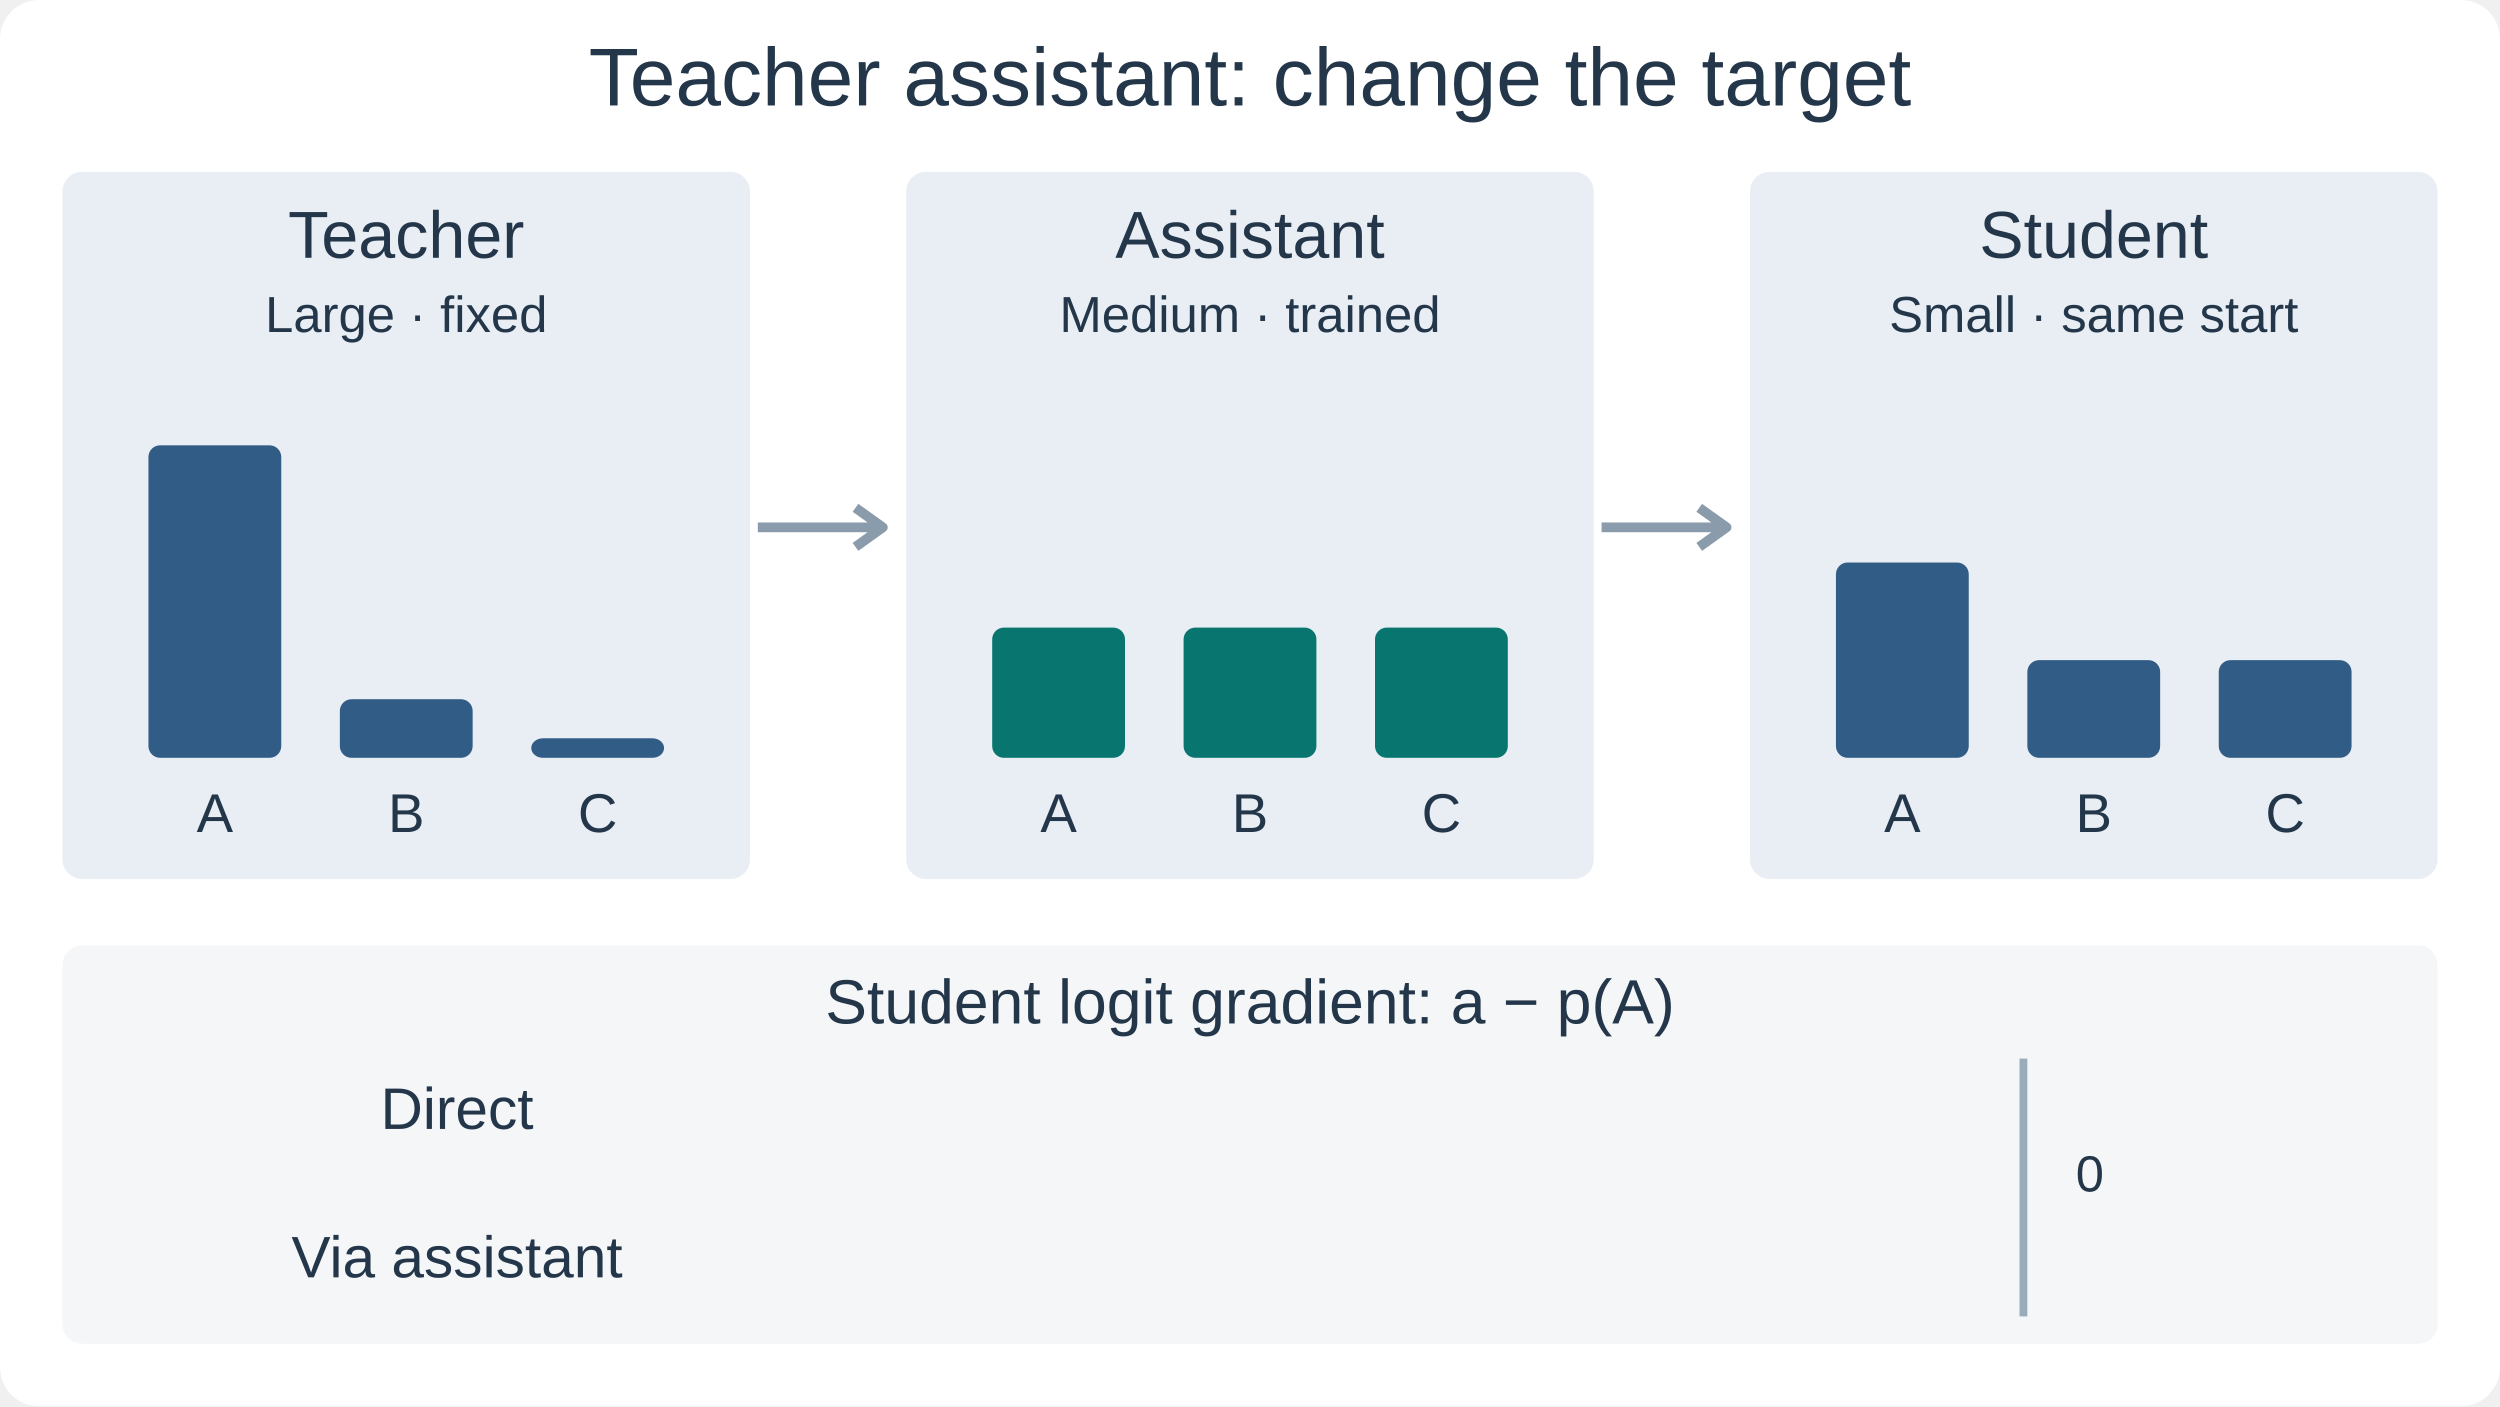
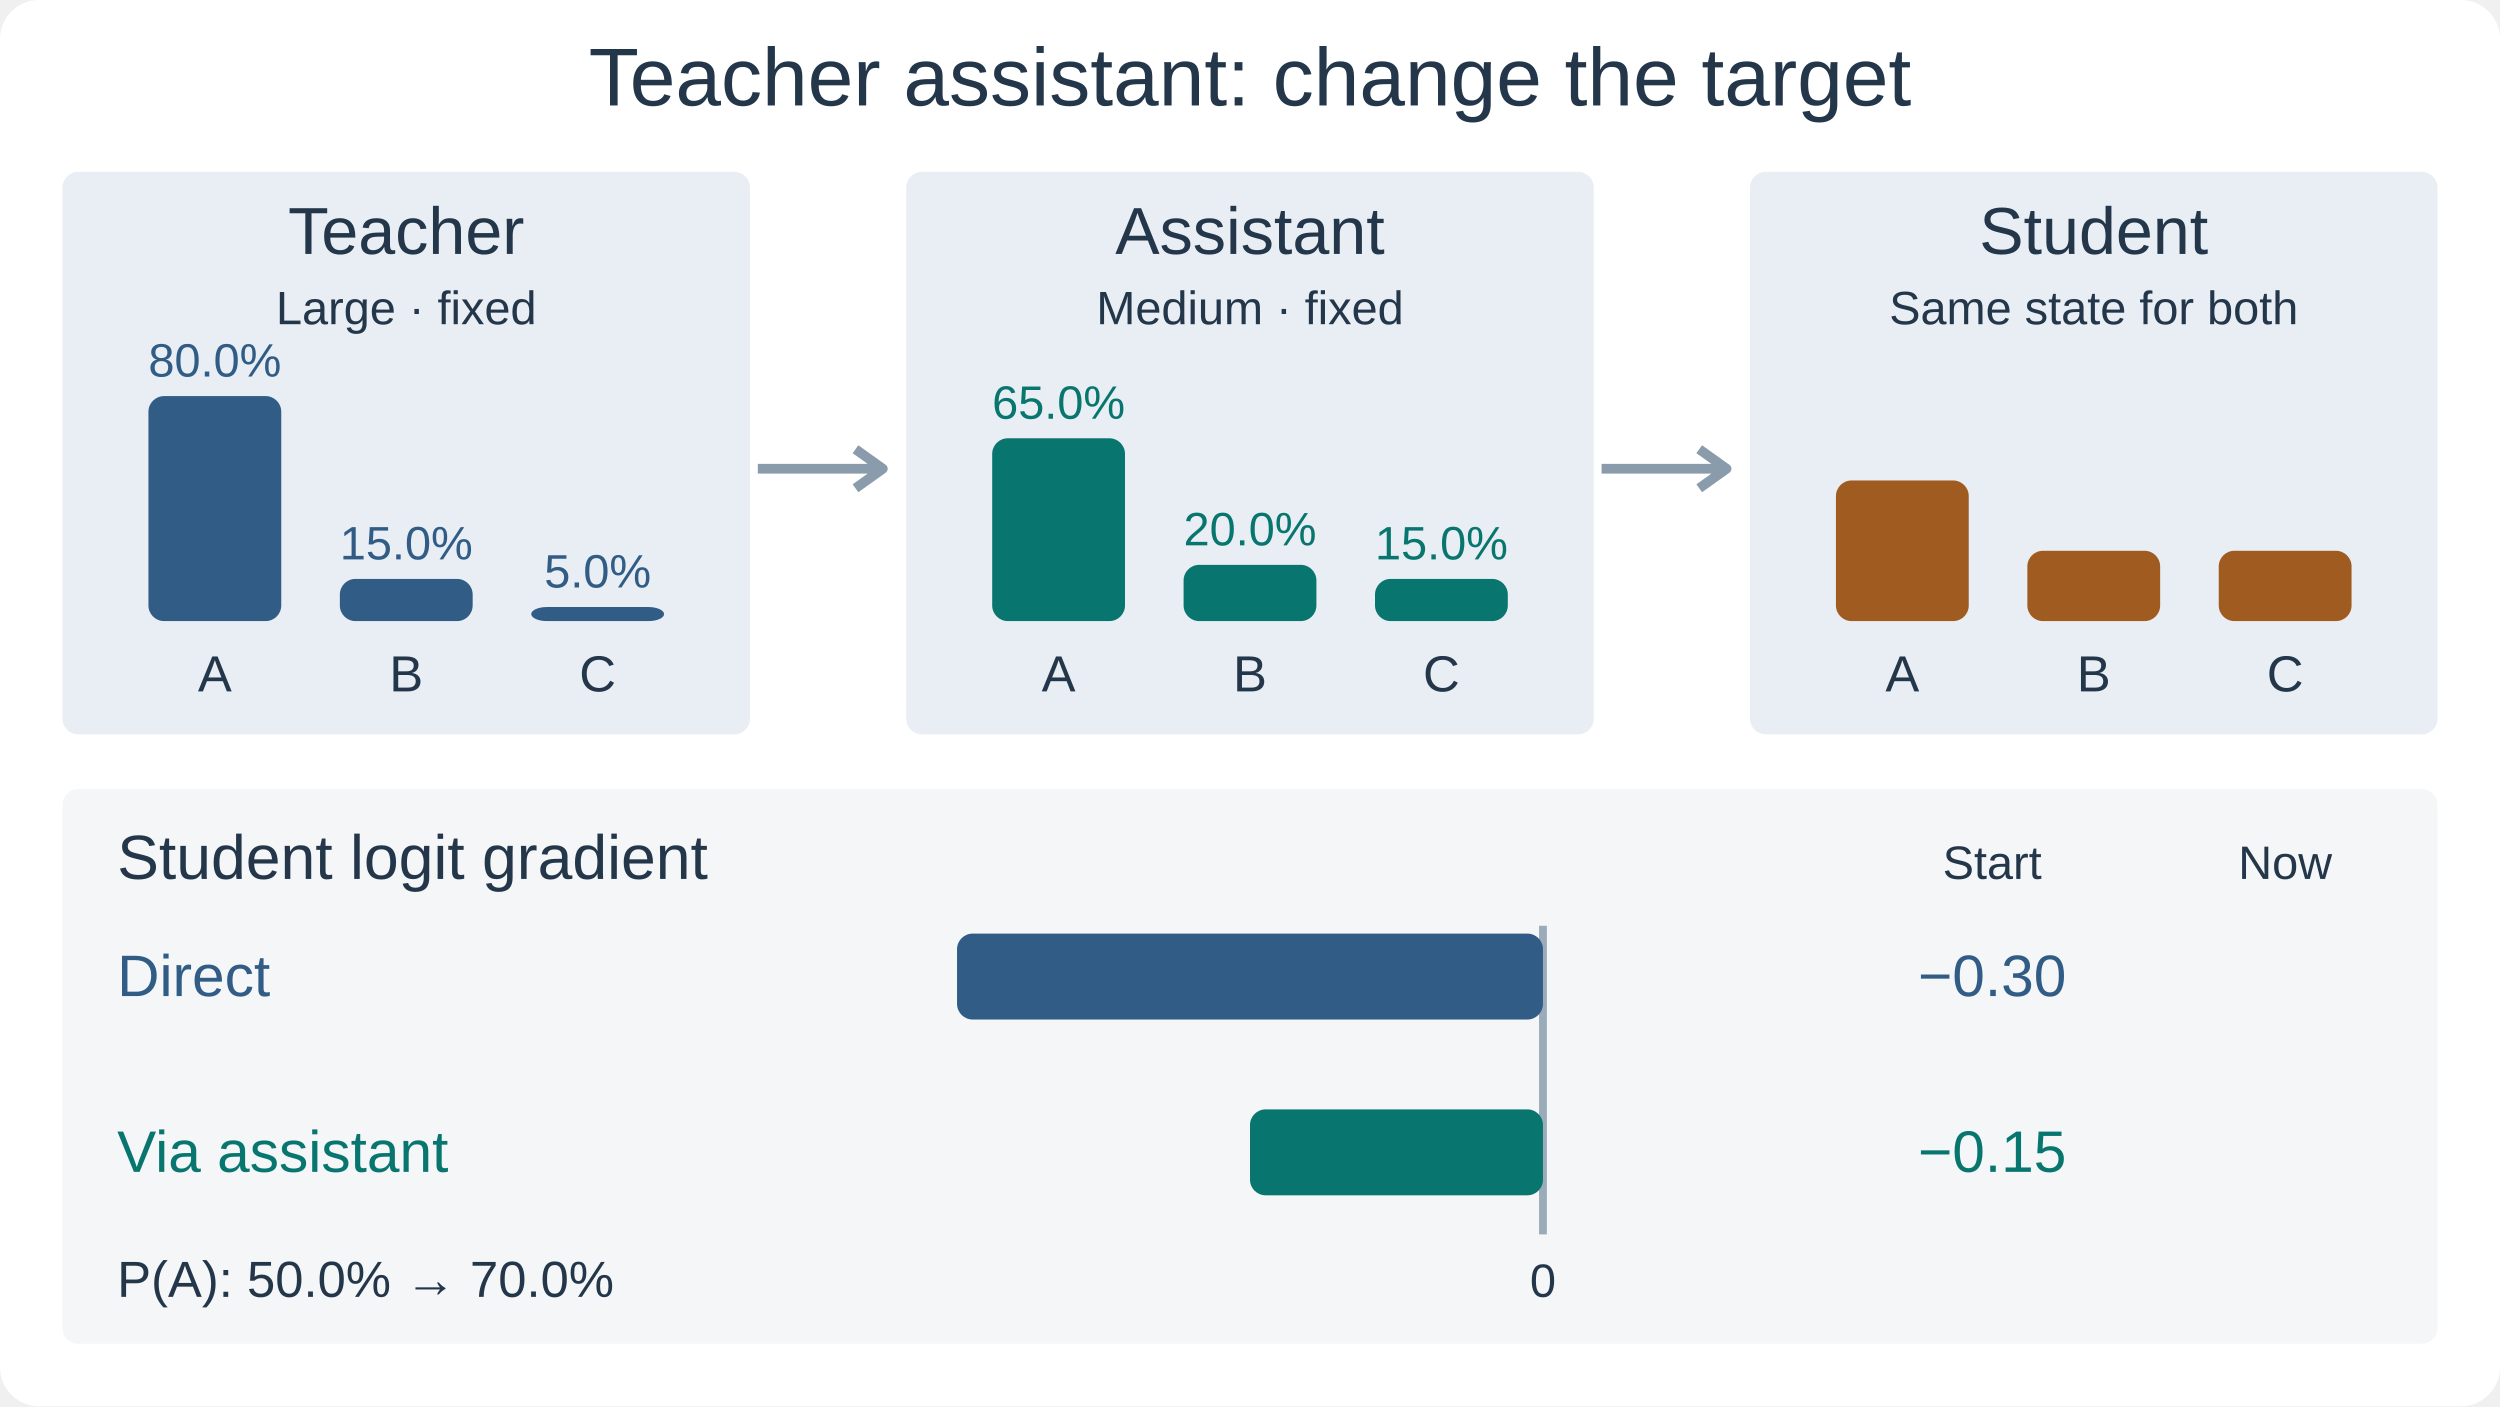
<svg xmlns="http://www.w3.org/2000/svg" viewBox="0 0 640 360" width="640" height="360" role="img" aria-labelledby="title desc">
  <rect width="640" height="360" rx="10" fill="#fff" />
  <g font-family="Arial, sans-serif">
    <text x="320" y="27" font-size="21" fill="#24374a" text-anchor="middle">Teacher assistant: change the target</text>
-     <rect x="16" y="44" width="176" height="181" rx="5" fill="#e8eef4" />
-     <text x="104" y="66" font-size="17" fill="#24374a" text-anchor="middle">Teacher</text>
-     <text x="104" y="85" font-size="13" fill="#24374a" text-anchor="middle">Large · fixed</text>
-     <rect x="38" y="114" width="34" height="80" rx="3" fill="#315c85" />
-     <text x="55" y="213" font-size="14" fill="#24374a" text-anchor="middle">A</text>
+     <rect x="16" y="44" width="176" height="144" rx="4" fill="#e8eef4" />
+     <text x="104" y="65" font-size="17" fill="#24374a" text-anchor="middle">Teacher</text>
+     <text x="104" y="83" font-size="12" fill="#24374a" text-anchor="middle">Large · fixed</text>
+     <rect x="38" y="101.4" width="34" height="57.6" rx="4" fill="#315c85" />
+     <text x="55" y="177" font-size="13" fill="#24374a" text-anchor="middle">A</text>
+     <text x="55" y="96.4" font-size="12" fill="#315c85" text-anchor="middle">80.0%</text>
+     <rect x="87" y="148.2" width="34" height="10.8" rx="4" fill="#315c85" />
+     <text x="104" y="177" font-size="13" fill="#24374a" text-anchor="middle">B</text>
+     <text x="104" y="143.2" font-size="12" fill="#315c85" text-anchor="middle">15.0%</text>
+     <rect x="136" y="155.4" width="34" height="3.6" rx="4" fill="#315c85" />
+     <text x="153" y="177" font-size="13" fill="#24374a" text-anchor="middle">C</text>
+     <text x="153" y="150.4" font-size="12" fill="#315c85" text-anchor="middle">5.0%</text>
+     <path d="M194 120h32m-7 -5 7 5-7 5" fill="none" stroke="#8a9bab" stroke-width="2.5" stroke-linejoin="round" />
+     <circle cx="194" cy="120" r="4" fill="#a05c20" opacity="0">
+       <animate attributeName="cx" values="194;194;226;226;194" keyTimes="0;0.07;0.2;0.97;1" dur="12s" repeatCount="indefinite" />
+       <animate attributeName="opacity" values="0;0;1;1;0;0" keyTimes="0;0.07;0.08;0.19;0.2;1" dur="12s" repeatCount="indefinite" />
+     </circle>
+     <rect x="232" y="44" width="176" height="144" rx="4" fill="#e8eef4" />
+     <text x="320" y="65" font-size="17" fill="#24374a" text-anchor="middle">Assistant</text>
+     <text x="320" y="83" font-size="12" fill="#24374a" text-anchor="middle">Medium · fixed</text>
+     <rect x="254" y="112.2" width="34" height="46.8" rx="4" fill="#08766f" />
+     <text x="271" y="177" font-size="13" fill="#24374a" text-anchor="middle">A</text>
+     <text x="271" y="107.2" font-size="12" fill="#08766f" text-anchor="middle">65.0%</text>
+     <rect x="303" y="144.6" width="34" height="14.4" rx="4" fill="#08766f" />
+     <text x="320" y="177" font-size="13" fill="#24374a" text-anchor="middle">B</text>
+     <text x="320" y="139.6" font-size="12" fill="#08766f" text-anchor="middle">20.0%</text>
+     <rect x="352" y="148.2" width="34" height="10.8" rx="4" fill="#08766f" />
+     <text x="369" y="177" font-size="13" fill="#24374a" text-anchor="middle">C</text>
+     <text x="369" y="143.2" font-size="12" fill="#08766f" text-anchor="middle">15.0%</text>
+     <path d="M410 120h32m-7 -5 7 5-7 5" fill="none" stroke="#8a9bab" stroke-width="2.5" stroke-linejoin="round" />
+     <circle cx="410" cy="120" r="4" fill="#a05c20" opacity="0">
+       <animate attributeName="cx" values="410;410;442;442;410" keyTimes="0;0.24;0.36;0.97;1" dur="12s" repeatCount="indefinite" />
+       <animate attributeName="opacity" values="0;0;1;1;0;0" keyTimes="0;0.24;0.25;0.35;0.36;1" dur="12s" repeatCount="indefinite" />
+     </circle>
+     <rect x="448" y="44" width="176" height="144" rx="4" fill="#e8eef4" />
+     <text x="536" y="65" font-size="17" fill="#24374a" text-anchor="middle">Student</text>
+     <text x="536" y="83" font-size="12" fill="#24374a" text-anchor="middle">Same state for both</text>
+     <rect x="470" y="123" width="34" height="36" rx="4" fill="#a05c20">
+       <animate attributeName="height" values="36;36;50.4;50.4;36" keyTimes="0;0.54;0.74;0.97;1" dur="12s" repeatCount="indefinite" />
+       <animate attributeName="y" values="123;123;108.6;108.6;123" keyTimes="0;0.54;0.74;0.97;1" dur="12s" repeatCount="indefinite" />
+     </rect>
+     <text x="487" y="177" font-size="13" fill="#24374a" text-anchor="middle">A</text>
    <g opacity="0">
-       <animate attributeName="opacity" values="0;0;1;1;0" keyTimes="0;0.01;0.035;.97;1" dur="12s" repeatCount="indefinite" />
-       <text x="55" y="107" font-size="12" fill="#315c85" text-anchor="middle">80.0%</text>
-     </g>
-     <rect x="87" y="179" width="34" height="15" rx="3" fill="#315c85" />
-     <text x="104" y="213" font-size="14" fill="#24374a" text-anchor="middle">B</text>
-     <g opacity="0">
-       <animate attributeName="opacity" values="0;0;1;1;0" keyTimes="0;0.01;0.035;.97;1" dur="12s" repeatCount="indefinite" />
-       <text x="104" y="172" font-size="12" fill="#315c85" text-anchor="middle">15.0%</text>
-     </g>
-     <rect x="136" y="189" width="34" height="5" rx="3" fill="#315c85" />
-     <text x="153" y="213" font-size="14" fill="#24374a" text-anchor="middle">C</text>
-     <g opacity="0">
-       <animate attributeName="opacity" values="0;0;1;1;0" keyTimes="0;0.01;0.035;.97;1" dur="12s" repeatCount="indefinite" />
-       <text x="153" y="182" font-size="12" fill="#315c85" text-anchor="middle">5.0%</text>
-     </g>
-     <path d="M194 135h32m-7 -5 7 5-7 5" fill="none" stroke="#8a9bab" stroke-width="2.5" stroke-linejoin="round" />
-     <circle cx="194" cy="135" r="4" fill="#a05c20" opacity="0">
-       <animate attributeName="cx" values="194;194;226;226;194" keyTimes="0;0.1;0.24;.99;1" dur="12s" repeatCount="indefinite" />
-       <animate attributeName="opacity" values="0;0;1;1;0;0" keyTimes="0;0.1;0.12;0.22;0.24;1" dur="12s" repeatCount="indefinite" />
-     </circle>
-     <rect x="232" y="44" width="176" height="181" rx="5" fill="#e8eef4" />
-     <text x="320" y="66" font-size="17" fill="#24374a" text-anchor="middle">Assistant</text>
-     <text x="320" y="85" font-size="13" fill="#24374a" text-anchor="middle">Medium · trained</text>
-     <rect x="254" y="160.667" width="34" height="33.333" rx="3" fill="#08766f">
-       <animate attributeName="height" values="33.333;33.333;65;65;33.333" keyTimes="0;0.24;0.37;.97;1" dur="12s" repeatCount="indefinite" />
-       <animate attributeName="y" values="160.667;160.667;129;129;160.667" keyTimes="0;0.24;0.37;.97;1" dur="12s" repeatCount="indefinite" />
-     </rect>
-     <text x="271" y="213" font-size="14" fill="#24374a" text-anchor="middle">A</text>
-     <g opacity="0">
-       <animate attributeName="opacity" values="0;0;1;1;0" keyTimes="0;0.37;0.395;.97;1" dur="12s" repeatCount="indefinite" />
-       <text x="271" y="122" font-size="12" fill="#08766f" text-anchor="middle">65.0%</text>
-     </g>
-     <rect x="303" y="160.667" width="34" height="33.333" rx="3" fill="#08766f">
-       <animate attributeName="height" values="33.333;33.333;20;20;33.333" keyTimes="0;0.24;0.37;.97;1" dur="12s" repeatCount="indefinite" />
-       <animate attributeName="y" values="160.667;160.667;174;174;160.667" keyTimes="0;0.24;0.37;.97;1" dur="12s" repeatCount="indefinite" />
-     </rect>
-     <text x="320" y="213" font-size="14" fill="#24374a" text-anchor="middle">B</text>
-     <g opacity="0">
-       <animate attributeName="opacity" values="0;0;1;1;0" keyTimes="0;0.37;0.395;.97;1" dur="12s" repeatCount="indefinite" />
-       <text x="320" y="167" font-size="12" fill="#08766f" text-anchor="middle">20.0%</text>
-     </g>
-     <rect x="352" y="160.667" width="34" height="33.333" rx="3" fill="#08766f">
-       <animate attributeName="height" values="33.333;33.333;15;15;33.333" keyTimes="0;0.24;0.37;.97;1" dur="12s" repeatCount="indefinite" />
-       <animate attributeName="y" values="160.667;160.667;179;179;160.667" keyTimes="0;0.24;0.37;.97;1" dur="12s" repeatCount="indefinite" />
-     </rect>
-     <text x="369" y="213" font-size="14" fill="#24374a" text-anchor="middle">C</text>
-     <g opacity="0">
-       <animate attributeName="opacity" values="0;0;1;1;0" keyTimes="0;0.37;0.395;.97;1" dur="12s" repeatCount="indefinite" />
-       <text x="369" y="172" font-size="12" fill="#08766f" text-anchor="middle">15.0%</text>
-     </g>
-     <path d="M410 135h32m-7 -5 7 5-7 5" fill="none" stroke="#8a9bab" stroke-width="2.5" stroke-linejoin="round" />
-     <circle cx="410" cy="135" r="4" fill="#a05c20" opacity="0">
-       <animate attributeName="cx" values="410;410;442;442;410" keyTimes="0;0.43;0.57;.99;1" dur="12s" repeatCount="indefinite" />
-       <animate attributeName="opacity" values="0;0;1;1;0;0" keyTimes="0;0.43;0.45;0.55;0.57;1" dur="12s" repeatCount="indefinite" />
-     </circle>
-     <rect x="448" y="44" width="176" height="181" rx="5" fill="#e8eef4" />
-     <text x="536" y="66" font-size="17" fill="#24374a" text-anchor="middle">Student</text>
-     <text x="536" y="85" font-size="13" fill="#24374a" text-anchor="middle">Small · same start</text>
-     <rect x="470" y="144" width="34" height="50" rx="3" fill="#315c85" />
-     <text x="487" y="213" font-size="14" fill="#24374a" text-anchor="middle">A</text>
-     <g opacity="0">
-       <animate attributeName="opacity" values="0;0;1;1;0" keyTimes="0;0.57;0.595;.97;1" dur="12s" repeatCount="indefinite" />
-       <text x="487" y="137" font-size="12" fill="#315c85" text-anchor="middle">50.0%</text>
-     </g>
-     <rect x="519" y="169" width="34" height="25" rx="3" fill="#315c85" />
-     <text x="536" y="213" font-size="14" fill="#24374a" text-anchor="middle">B</text>
-     <g opacity="0">
-       <animate attributeName="opacity" values="0;0;1;1;0" keyTimes="0;0.57;0.595;.97;1" dur="12s" repeatCount="indefinite" />
-       <text x="536" y="162" font-size="12" fill="#315c85" text-anchor="middle">25.0%</text>
-     </g>
-     <rect x="568" y="169" width="34" height="25" rx="3" fill="#315c85" />
-     <text x="585" y="213" font-size="14" fill="#24374a" text-anchor="middle">C</text>
-     <g opacity="0">
-       <animate attributeName="opacity" values="0;0;1;1;0" keyTimes="0;0.57;0.595;.97;1" dur="12s" repeatCount="indefinite" />
-       <text x="585" y="162" font-size="12" fill="#315c85" text-anchor="middle">25.0%</text>
-     </g>
-     <rect x="16" y="242" width="608" height="102" rx="5" fill="#f4f6f8" />
-     <text x="320" y="262" font-size="16" fill="#24374a" text-anchor="middle">Student logit gradient: a − p(A)</text>
-     <text x="117" y="289" font-size="15" fill="#24374a" text-anchor="middle">Direct</text>
-     <text x="117" y="327" font-size="15" fill="#24374a" text-anchor="middle">Via assistant</text>
-     <path d="M518 271V337" stroke="#9aabb9" stroke-width="2" />
-     <g opacity="0">
-       <animate attributeName="opacity" values="0;0;1;1;0" keyTimes="0;0.6;0.625;.97;1" dur="12s" repeatCount="indefinite" />
-       <rect x="278" y="275" width="240" height="20" rx="3" fill="#315c85" />
-       <text x="245" y="291" font-size="15" fill="#315c85" text-anchor="middle">−0.30</text>
+       <animate attributeName="opacity" values="0;0;1;1;0;0" keyTimes="0;0.36;0.37;0.53;0.54;1" dur="12s" repeatCount="indefinite" />
+       <text x="487" y="118" font-size="12" fill="#a05c20" text-anchor="middle">50.0%</text>
    </g>
    <g opacity="0">
-       <animate attributeName="opacity" values="0;0;1;1;0" keyTimes="0;0.73;0.755;.97;1" dur="12s" repeatCount="indefinite" />
-       <rect x="398" y="313" width="120" height="20" rx="3" fill="#08766f" />
-       <text x="365" y="329" font-size="15" fill="#08766f" text-anchor="middle">−0.15</text>
+       <animate attributeName="opacity" values="0;0;1;1;0;0" keyTimes="0;0.74;0.75;0.96;0.97;1" dur="12s" repeatCount="indefinite" />
+       <text x="487" y="103.6" font-size="12" fill="#a05c20" text-anchor="middle">70.0%</text>
    </g>
-     <text x="535" y="305" font-size="13" fill="#24374a" text-anchor="middle">0</text>
+     <rect x="519" y="141" width="34" height="18" rx="4" fill="#a05c20">
+       <animate attributeName="height" values="18;18;10.8;10.8;18" keyTimes="0;0.54;0.74;0.97;1" dur="12s" repeatCount="indefinite" />
+       <animate attributeName="y" values="141;141;148.2;148.2;141" keyTimes="0;0.54;0.74;0.97;1" dur="12s" repeatCount="indefinite" />
+     </rect>
+     <text x="536" y="177" font-size="13" fill="#24374a" text-anchor="middle">B</text>
+     <g opacity="0">
+       <animate attributeName="opacity" values="0;0;1;1;0;0" keyTimes="0;0.36;0.37;0.53;0.54;1" dur="12s" repeatCount="indefinite" />
+       <text x="536" y="136" font-size="12" fill="#a05c20" text-anchor="middle">25.0%</text>
+     </g>
+     <g opacity="0">
+       <animate attributeName="opacity" values="0;0;1;1;0;0" keyTimes="0;0.74;0.75;0.96;0.97;1" dur="12s" repeatCount="indefinite" />
+       <text x="536" y="143.2" font-size="12" fill="#a05c20" text-anchor="middle">15.0%</text>
+     </g>
+     <rect x="568" y="141" width="34" height="18" rx="4" fill="#a05c20">
+       <animate attributeName="height" values="18;18;10.8;10.8;18" keyTimes="0;0.54;0.74;0.97;1" dur="12s" repeatCount="indefinite" />
+       <animate attributeName="y" values="141;141;148.2;148.2;141" keyTimes="0;0.54;0.74;0.97;1" dur="12s" repeatCount="indefinite" />
+     </rect>
+     <text x="585" y="177" font-size="13" fill="#24374a" text-anchor="middle">C</text>
+     <g opacity="0">
+       <animate attributeName="opacity" values="0;0;1;1;0;0" keyTimes="0;0.36;0.37;0.53;0.54;1" dur="12s" repeatCount="indefinite" />
+       <text x="585" y="136" font-size="12" fill="#a05c20" text-anchor="middle">25.0%</text>
+     </g>
+     <g opacity="0">
+       <animate attributeName="opacity" values="0;0;1;1;0;0" keyTimes="0;0.74;0.75;0.96;0.97;1" dur="12s" repeatCount="indefinite" />
+       <text x="585" y="143.2" font-size="12" fill="#a05c20" text-anchor="middle">15.0%</text>
+     </g>
+     <rect x="16" y="202" width="608" height="142" rx="4" fill="#f4f6f8" />
+     <text x="30" y="225" font-size="16" fill="#24374a" text-anchor="start">Student logit gradient</text>
+     <text x="510" y="225" font-size="12" fill="#24374a" text-anchor="middle">Start</text>
+     <text x="585" y="225" font-size="12" fill="#24374a" text-anchor="middle">Now</text>
+     <line x1="395" y1="237" x2="395" y2="316" stroke="#9aabb9" stroke-width="2" />
+     <text x="395" y="332" font-size="12" fill="#24374a" text-anchor="middle">0</text>
+     <text x="30" y="255" font-size="15" fill="#315c85" text-anchor="start">Direct</text>
+     <text x="30" y="300" font-size="15" fill="#08766f" text-anchor="start">Via assistant</text>
+     <text x="510" y="255" font-size="15" fill="#315c85" text-anchor="middle">−0.30</text>
+     <text x="510" y="300" font-size="15" fill="#08766f" text-anchor="middle">−0.15</text>
+     <rect x="245" y="239" width="150" height="22" rx="4" fill="#315c85">
+       <animate attributeName="x" values="245;245;345;345;245" keyTimes="0;0.54;0.74;0.97;1" dur="12s" repeatCount="indefinite" />
+       <animate attributeName="width" values="150;150;50;50;150" keyTimes="0;0.54;0.74;0.97;1" dur="12s" repeatCount="indefinite" />
+     </rect>
+     <rect x="320" y="284" width="75" height="22" rx="4" fill="#08766f">
+       <animate attributeName="x" values="320;320;395;395;320" keyTimes="0;0.54;0.69;0.978;1" dur="12s" repeatCount="indefinite" />
+       <animate attributeName="width" values="75;75;0;0;75" keyTimes="0;0.54;0.69;0.978;1" dur="12s" repeatCount="indefinite" />
+     </rect>
+     <rect x="395" y="284" width="0" height="22" rx="4" fill="#08766f">
+       <animate attributeName="width" values="0;0;0;25;25;0;0" keyTimes="0;0.54;0.69;0.74;0.97;0.978;1" dur="12s" repeatCount="indefinite" />
+     </rect>
+     <g opacity="0">
+       <animate attributeName="opacity" values="0;0;1;1;0;0" keyTimes="0;0.36;0.37;0.53;0.54;1" dur="12s" repeatCount="indefinite" />
+       <text x="585" y="255" font-size="15" fill="#315c85" text-anchor="middle">−0.30</text>
+       <text x="585" y="300" font-size="15" fill="#08766f" text-anchor="middle">−0.15</text>
+     </g>
+     <g opacity="0">
+       <animate attributeName="opacity" values="0;0;1;1;0;0" keyTimes="0;0.74;0.75;0.96;0.97;1" dur="12s" repeatCount="indefinite" />
+       <text x="585" y="255" font-size="15" fill="#315c85" text-anchor="middle">−0.10</text>
+       <text x="585" y="300" font-size="15" fill="#08766f" text-anchor="middle">+0.05</text>
+     </g>
+     <text x="30" y="332" font-size="13" fill="#24374a" text-anchor="start">P(A): 50.0% → 70.0%</text>
  </g>
</svg>
